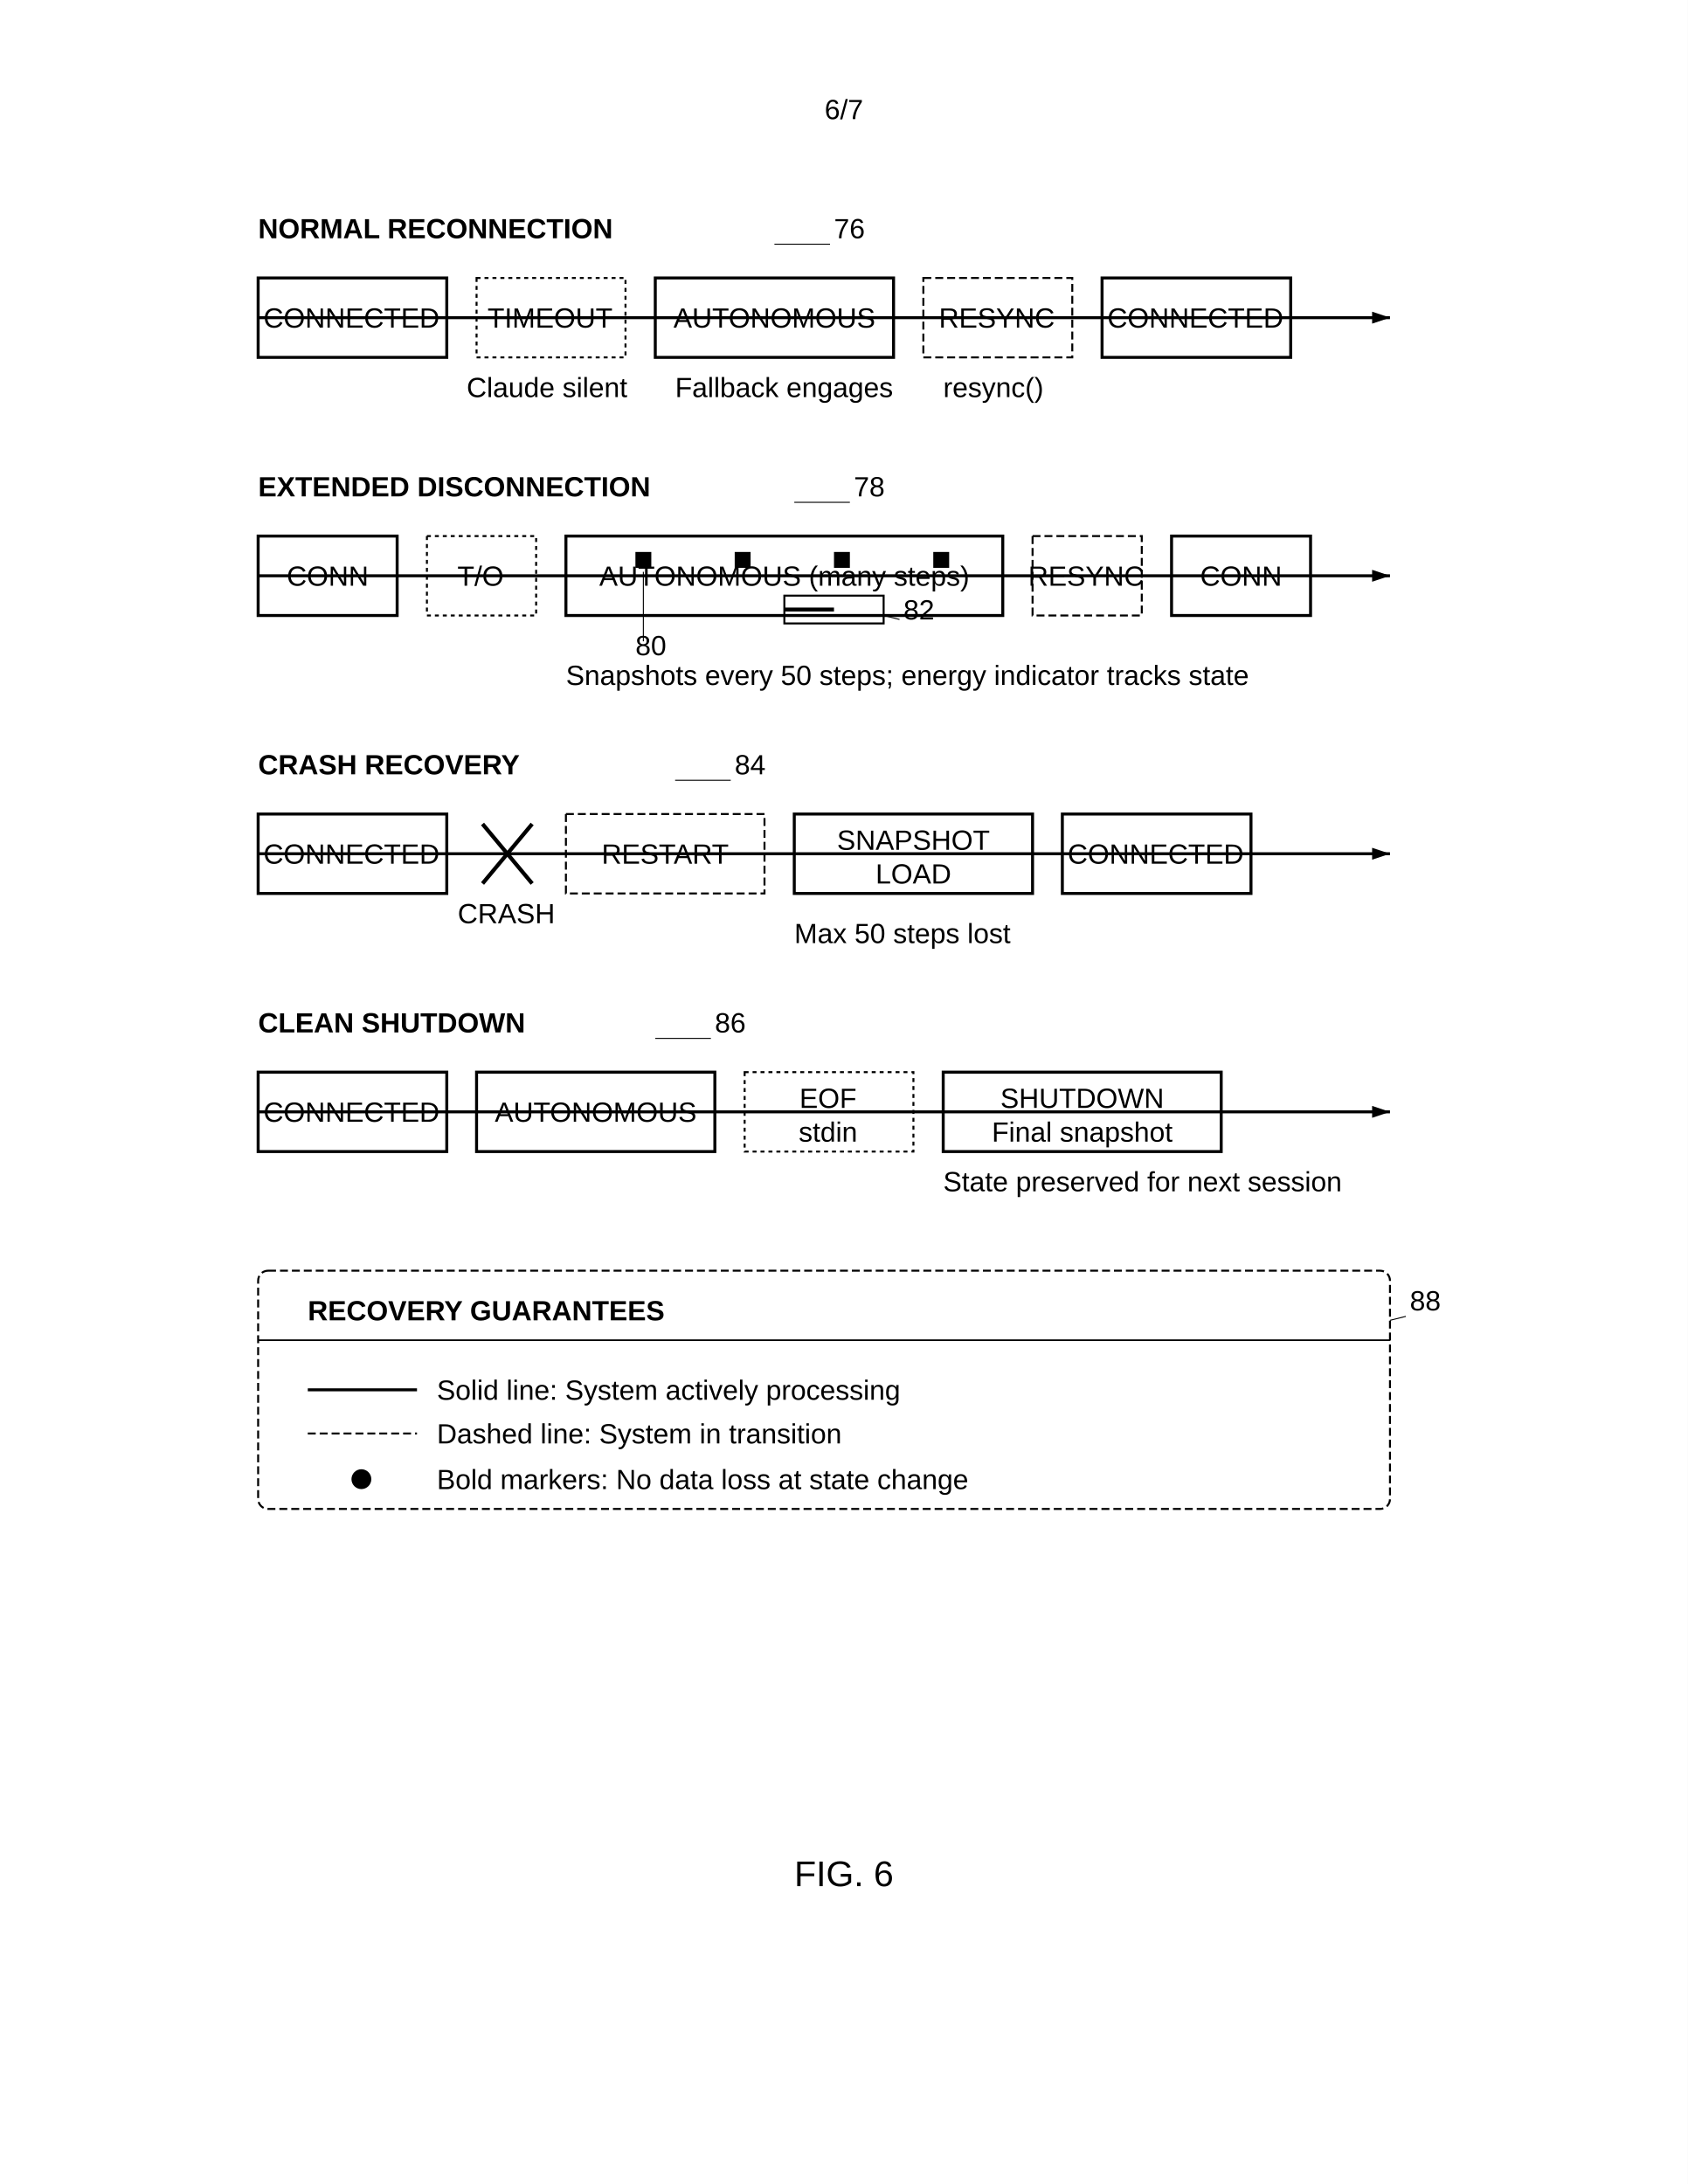
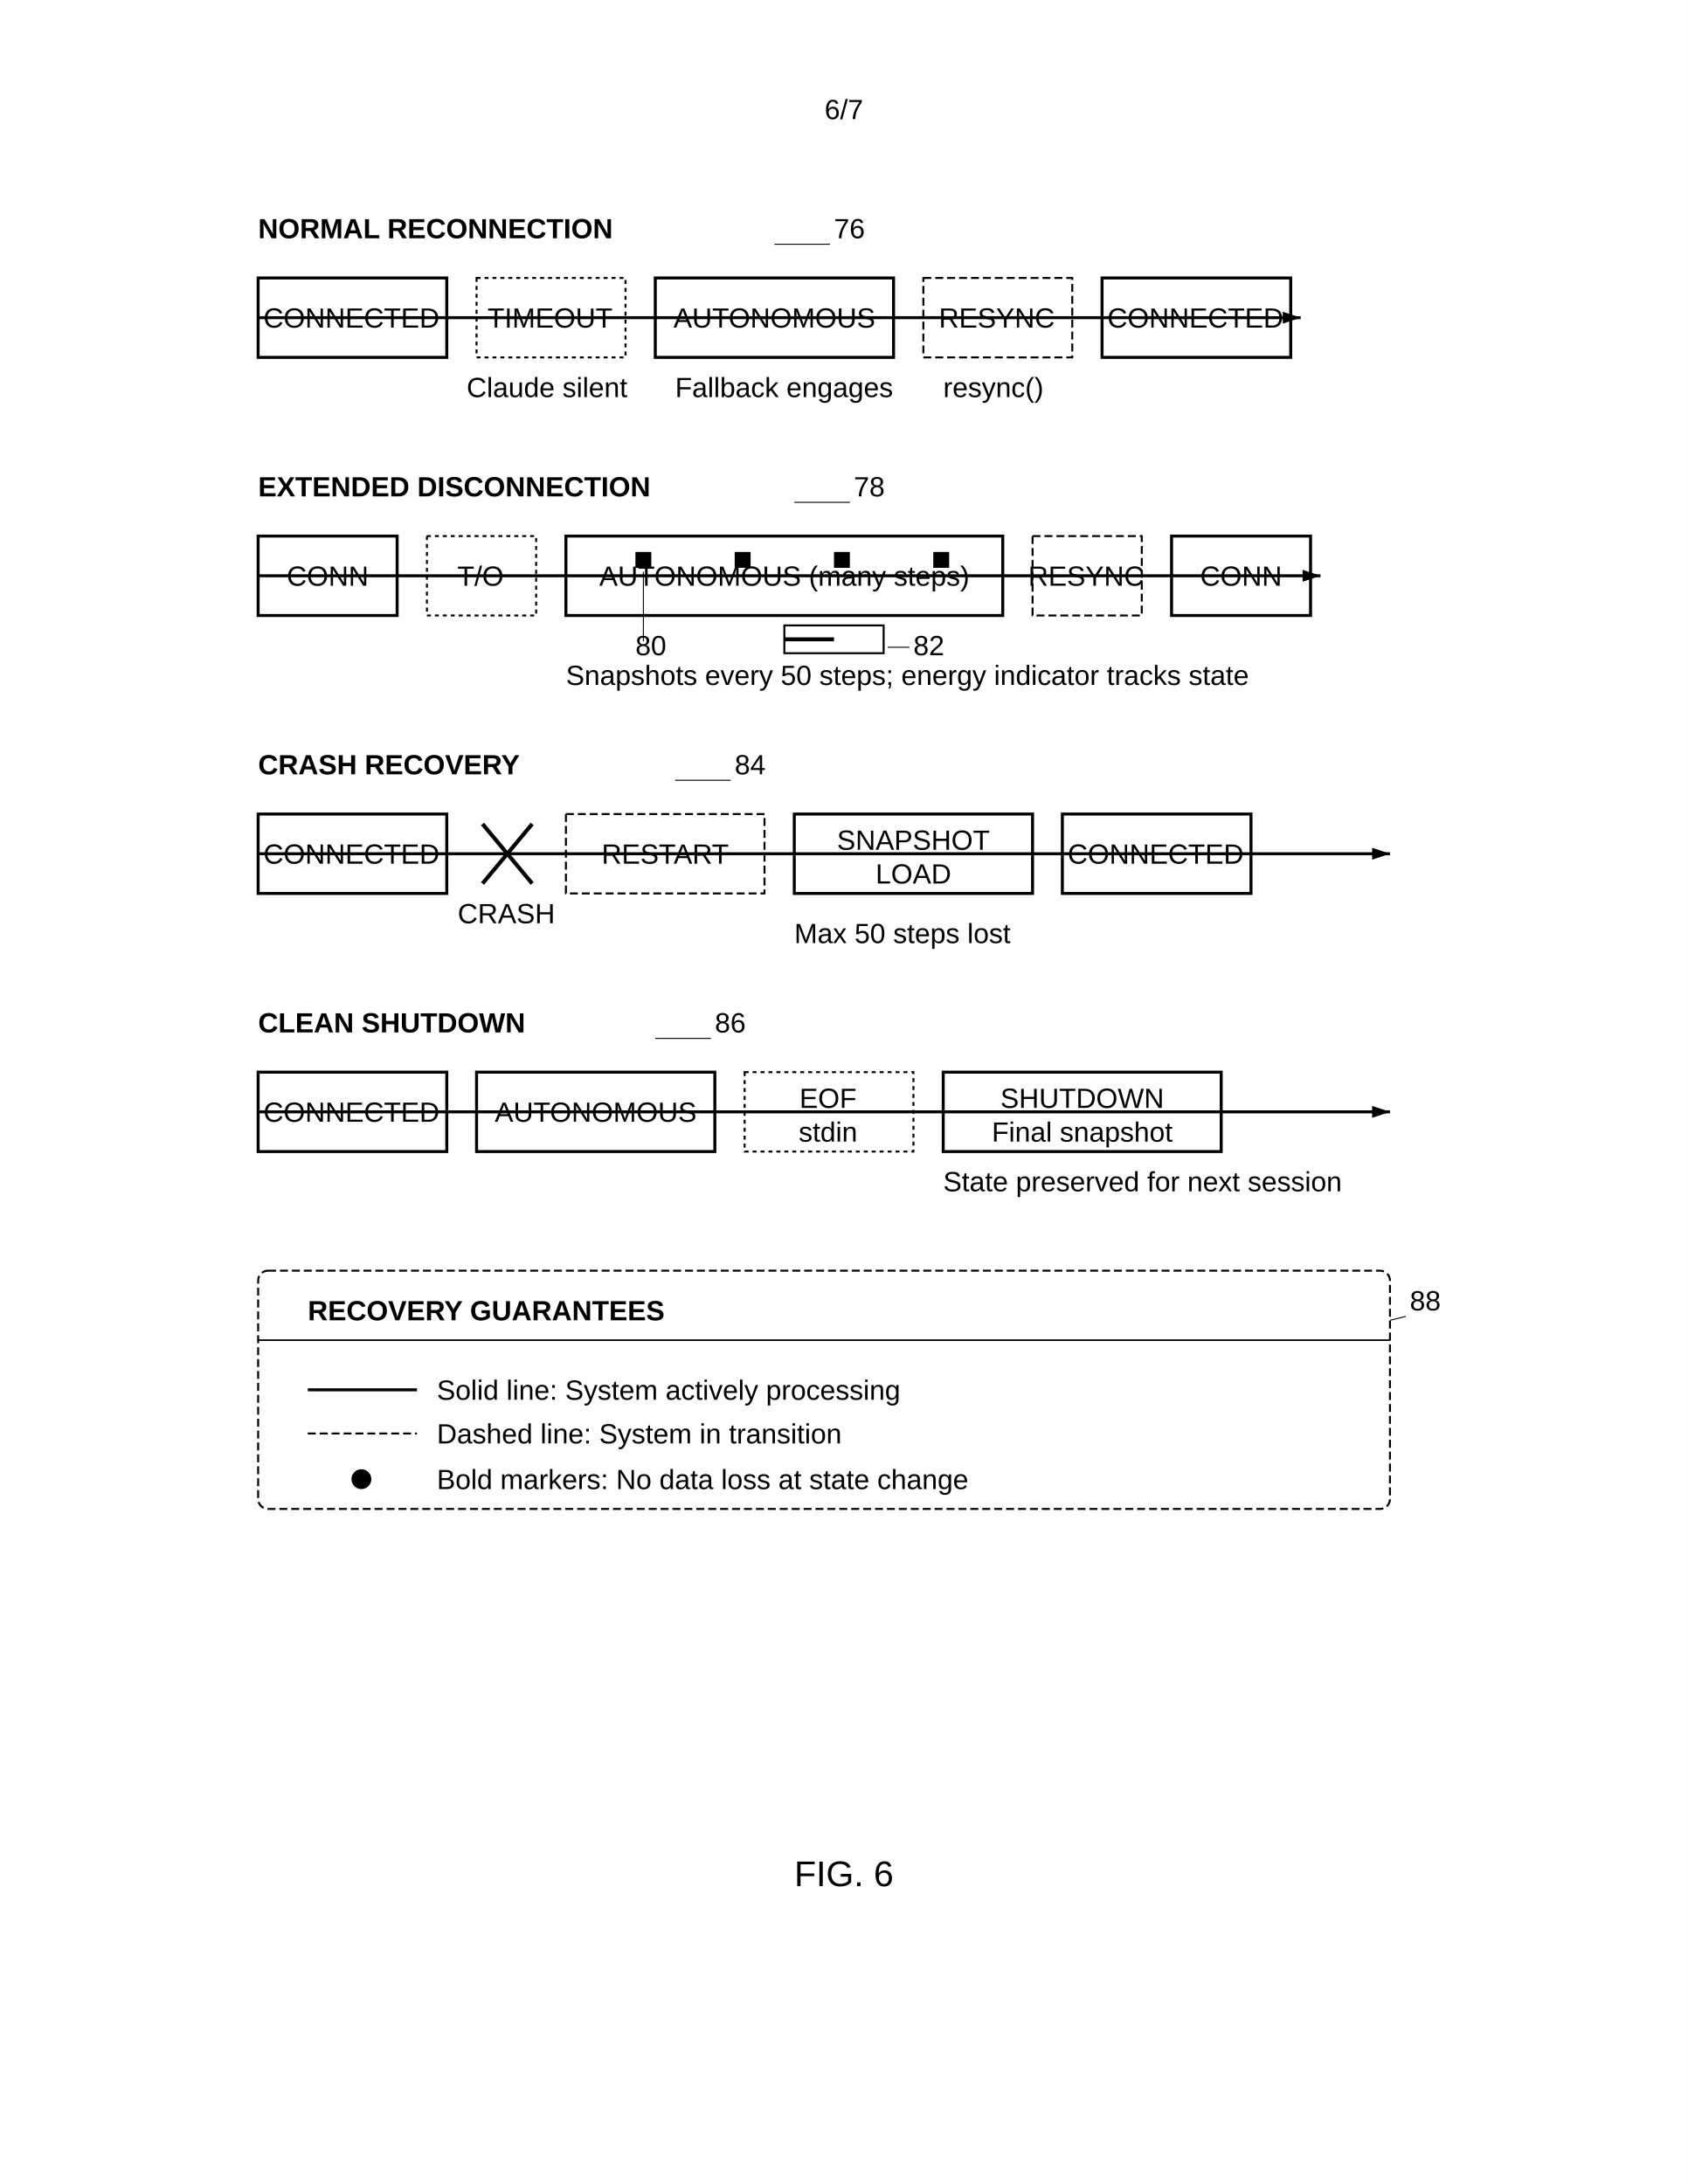
<svg xmlns="http://www.w3.org/2000/svg" width="8.5in" height="11in" viewBox="0 0 850 1100">
  <rect width="100%" height="100%" fill="white" />
  <defs>
    <marker id="ah" markerWidth="6" markerHeight="4" refX="6" refY="2" orient="auto">
      <polygon points="0 0, 6 2, 0 4" fill="black" />
    </marker>
  </defs>
  <text x="425" y="60" font-family="Arial" font-size="14" text-anchor="middle" fill="black">6/7</text>
  <text x="130" y="120" font-family="Arial" font-size="14" font-weight="bold" fill="black">NORMAL RECONNECTION</text>
  <text x="420" y="120" font-family="Arial" font-size="14" fill="black">76</text>
  <line x1="418" y1="123" x2="390" y2="123" stroke="black" stroke-width="0.5" />
-   <line x1="130" y1="160" x2="700" y2="160" stroke="black" stroke-width="1.5" marker-end="url(#ah)" />
+   <line x1="130" y1="160" x2="655" y2="160" stroke="black" stroke-width="1.5" marker-end="url(#ah)" />
  <rect x="130" y="140" width="95" height="40" fill="none" stroke="black" stroke-width="1.5" />
  <text x="177" y="165" font-family="Arial" font-size="14" text-anchor="middle" fill="black">CONNECTED</text>
  <rect x="240" y="140" width="75" height="40" fill="none" stroke="black" stroke-width="1" stroke-dasharray="2,2" />
  <text x="277" y="165" font-family="Arial" font-size="14" text-anchor="middle" fill="black">TIMEOUT</text>
  <rect x="330" y="140" width="120" height="40" fill="none" stroke="black" stroke-width="1.5" />
  <text x="390" y="165" font-family="Arial" font-size="14" text-anchor="middle" fill="black">AUTONOMOUS</text>
  <rect x="465" y="140" width="75" height="40" fill="none" stroke="black" stroke-width="1" stroke-dasharray="4,2" />
  <text x="502" y="165" font-family="Arial" font-size="14" text-anchor="middle" fill="black">RESYNC</text>
  <rect x="555" y="140" width="95" height="40" fill="none" stroke="black" stroke-width="1.5" />
  <text x="602" y="165" font-family="Arial" font-size="14" text-anchor="middle" fill="black">CONNECTED</text>
  <text x="235" y="200" font-family="Arial" font-size="14" fill="black">Claude silent</text>
  <text x="340" y="200" font-family="Arial" font-size="14" fill="black">Fallback engages</text>
  <text x="475" y="200" font-family="Arial" font-size="14" fill="black">resync()</text>
  <text x="130" y="250" font-family="Arial" font-size="14" font-weight="bold" fill="black">EXTENDED DISCONNECTION</text>
  <text x="430" y="250" font-family="Arial" font-size="14" fill="black">78</text>
  <line x1="428" y1="253" x2="400" y2="253" stroke="black" stroke-width="0.5" />
-   <line x1="130" y1="290" x2="700" y2="290" stroke="black" stroke-width="1.5" marker-end="url(#ah)" />
+   <line x1="130" y1="290" x2="665" y2="290" stroke="black" stroke-width="1.5" marker-end="url(#ah)" />
  <rect x="130" y="270" width="70" height="40" fill="none" stroke="black" stroke-width="1.5" />
  <text x="165" y="295" font-family="Arial" font-size="14" text-anchor="middle" fill="black">CONN</text>
  <rect x="215" y="270" width="55" height="40" fill="none" stroke="black" stroke-width="1" stroke-dasharray="2,2" />
  <text x="242" y="295" font-family="Arial" font-size="14" text-anchor="middle" fill="black">T/O</text>
  <rect x="285" y="270" width="220" height="40" fill="none" stroke="black" stroke-width="1.5" />
  <text x="395" y="295" font-family="Arial" font-size="14" text-anchor="middle" fill="black">AUTONOMOUS (many steps)</text>
  <rect x="320" y="278" width="8" height="8" fill="black" />
  <rect x="370" y="278" width="8" height="8" fill="black" />
  <rect x="420" y="278" width="8" height="8" fill="black" />
  <rect x="470" y="278" width="8" height="8" fill="black" />
  <text x="320" y="330" font-family="Arial" font-size="14" fill="black">80</text>
  <line x1="324" y1="323" x2="324" y2="288" stroke="black" stroke-width="0.5" />
-   <rect x="395" y="300" width="50" height="14" fill="none" stroke="black" stroke-width="1" />
-   <line x1="395" y1="307" x2="420" y2="307" stroke="black" stroke-width="2" />
-   <text x="455" y="312" font-family="Arial" font-size="14" fill="black">82</text>
-   <line x1="453" y1="312" x2="445" y2="310" stroke="black" stroke-width="0.5" />
+   <rect x="395" y="315" width="50" height="14" fill="none" stroke="black" stroke-width="1" />
+   <line x1="395" y1="322" x2="420" y2="322" stroke="black" stroke-width="2" />
+   <text x="460" y="330" font-family="Arial" font-size="14" fill="black">82</text>
+   <line x1="458" y1="326" x2="447" y2="326" stroke="black" stroke-width="0.5" />
  <rect x="520" y="270" width="55" height="40" fill="none" stroke="black" stroke-width="1" stroke-dasharray="4,2" />
  <text x="547" y="295" font-family="Arial" font-size="14" text-anchor="middle" fill="black">RESYNC</text>
  <rect x="590" y="270" width="70" height="40" fill="none" stroke="black" stroke-width="1.5" />
  <text x="625" y="295" font-family="Arial" font-size="14" text-anchor="middle" fill="black">CONN</text>
  <text x="285" y="345" font-family="Arial" font-size="14" fill="black">Snapshots every 50 steps; energy indicator tracks state</text>
  <text x="130" y="390" font-family="Arial" font-size="14" font-weight="bold" fill="black">CRASH RECOVERY</text>
  <text x="370" y="390" font-family="Arial" font-size="14" fill="black">84</text>
  <line x1="368" y1="393" x2="340" y2="393" stroke="black" stroke-width="0.5" />
  <line x1="130" y1="430" x2="700" y2="430" stroke="black" stroke-width="1.5" marker-end="url(#ah)" />
  <rect x="130" y="410" width="95" height="40" fill="none" stroke="black" stroke-width="1.5" />
  <text x="177" y="435" font-family="Arial" font-size="14" text-anchor="middle" fill="black">CONNECTED</text>
  <line x1="243" y1="415" x2="268" y2="445" stroke="black" stroke-width="2" />
  <line x1="243" y1="445" x2="268" y2="415" stroke="black" stroke-width="2" />
  <text x="255" y="465" font-family="Arial" font-size="14" text-anchor="middle" fill="black">CRASH</text>
  <rect x="285" y="410" width="100" height="40" fill="none" stroke="black" stroke-width="1" stroke-dasharray="4,2" />
  <text x="335" y="435" font-family="Arial" font-size="14" text-anchor="middle" fill="black">RESTART</text>
  <rect x="400" y="410" width="120" height="40" fill="none" stroke="black" stroke-width="1.5" />
  <text x="460" y="428" font-family="Arial" font-size="14" text-anchor="middle" fill="black">SNAPSHOT</text>
  <text x="460" y="445" font-family="Arial" font-size="14" text-anchor="middle" fill="black">LOAD</text>
  <rect x="535" y="410" width="95" height="40" fill="none" stroke="black" stroke-width="1.5" />
  <text x="582" y="435" font-family="Arial" font-size="14" text-anchor="middle" fill="black">CONNECTED</text>
  <text x="400" y="475" font-family="Arial" font-size="14" fill="black">Max 50 steps lost</text>
  <text x="130" y="520" font-family="Arial" font-size="14" font-weight="bold" fill="black">CLEAN SHUTDOWN</text>
  <text x="360" y="520" font-family="Arial" font-size="14" fill="black">86</text>
  <line x1="358" y1="523" x2="330" y2="523" stroke="black" stroke-width="0.5" />
  <line x1="130" y1="560" x2="700" y2="560" stroke="black" stroke-width="1.5" marker-end="url(#ah)" />
  <rect x="130" y="540" width="95" height="40" fill="none" stroke="black" stroke-width="1.5" />
  <text x="177" y="565" font-family="Arial" font-size="14" text-anchor="middle" fill="black">CONNECTED</text>
  <rect x="240" y="540" width="120" height="40" fill="none" stroke="black" stroke-width="1.5" />
  <text x="300" y="565" font-family="Arial" font-size="14" text-anchor="middle" fill="black">AUTONOMOUS</text>
  <rect x="375" y="540" width="85" height="40" fill="none" stroke="black" stroke-width="1" stroke-dasharray="2,2" />
  <text x="417" y="558" font-family="Arial" font-size="14" text-anchor="middle" fill="black">EOF</text>
  <text x="417" y="575" font-family="Arial" font-size="14" text-anchor="middle" fill="black">stdin</text>
  <rect x="475" y="540" width="140" height="40" fill="none" stroke="black" stroke-width="1.5" />
  <text x="545" y="558" font-family="Arial" font-size="14" text-anchor="middle" fill="black">SHUTDOWN</text>
  <text x="545" y="575" font-family="Arial" font-size="14" text-anchor="middle" fill="black">Final snapshot</text>
  <text x="475" y="600" font-family="Arial" font-size="14" fill="black">State preserved for next session</text>
  <rect x="130" y="640" width="570" height="120" rx="5" fill="none" stroke="black" stroke-width="1" stroke-dasharray="4,2" />
  <text x="155" y="665" font-family="Arial" font-size="14" font-weight="bold" fill="black">RECOVERY GUARANTEES</text>
  <line x1="130" y1="675" x2="700" y2="675" stroke="black" stroke-width="0.8" />
  <line x1="155" y1="700" x2="210" y2="700" stroke="black" stroke-width="1.5" />
  <text x="220" y="705" font-family="Arial" font-size="14" fill="black">Solid line: System actively processing</text>
  <line x1="155" y1="722" x2="210" y2="722" stroke="black" stroke-width="1" stroke-dasharray="4,2" />
  <text x="220" y="727" font-family="Arial" font-size="14" fill="black">Dashed line: System in transition</text>
  <circle cx="182" cy="745" r="5" fill="black" />
  <text x="220" y="750" font-family="Arial" font-size="14" fill="black">Bold markers: No data loss at state change</text>
  <text x="710" y="660" font-family="Arial" font-size="14" fill="black">88</text>
  <line x1="708" y1="663" x2="700" y2="665" stroke="black" stroke-width="0.5" />
  <text x="425" y="950" font-family="Arial" font-size="18" text-anchor="middle" fill="black">FIG. 6</text>
</svg>
